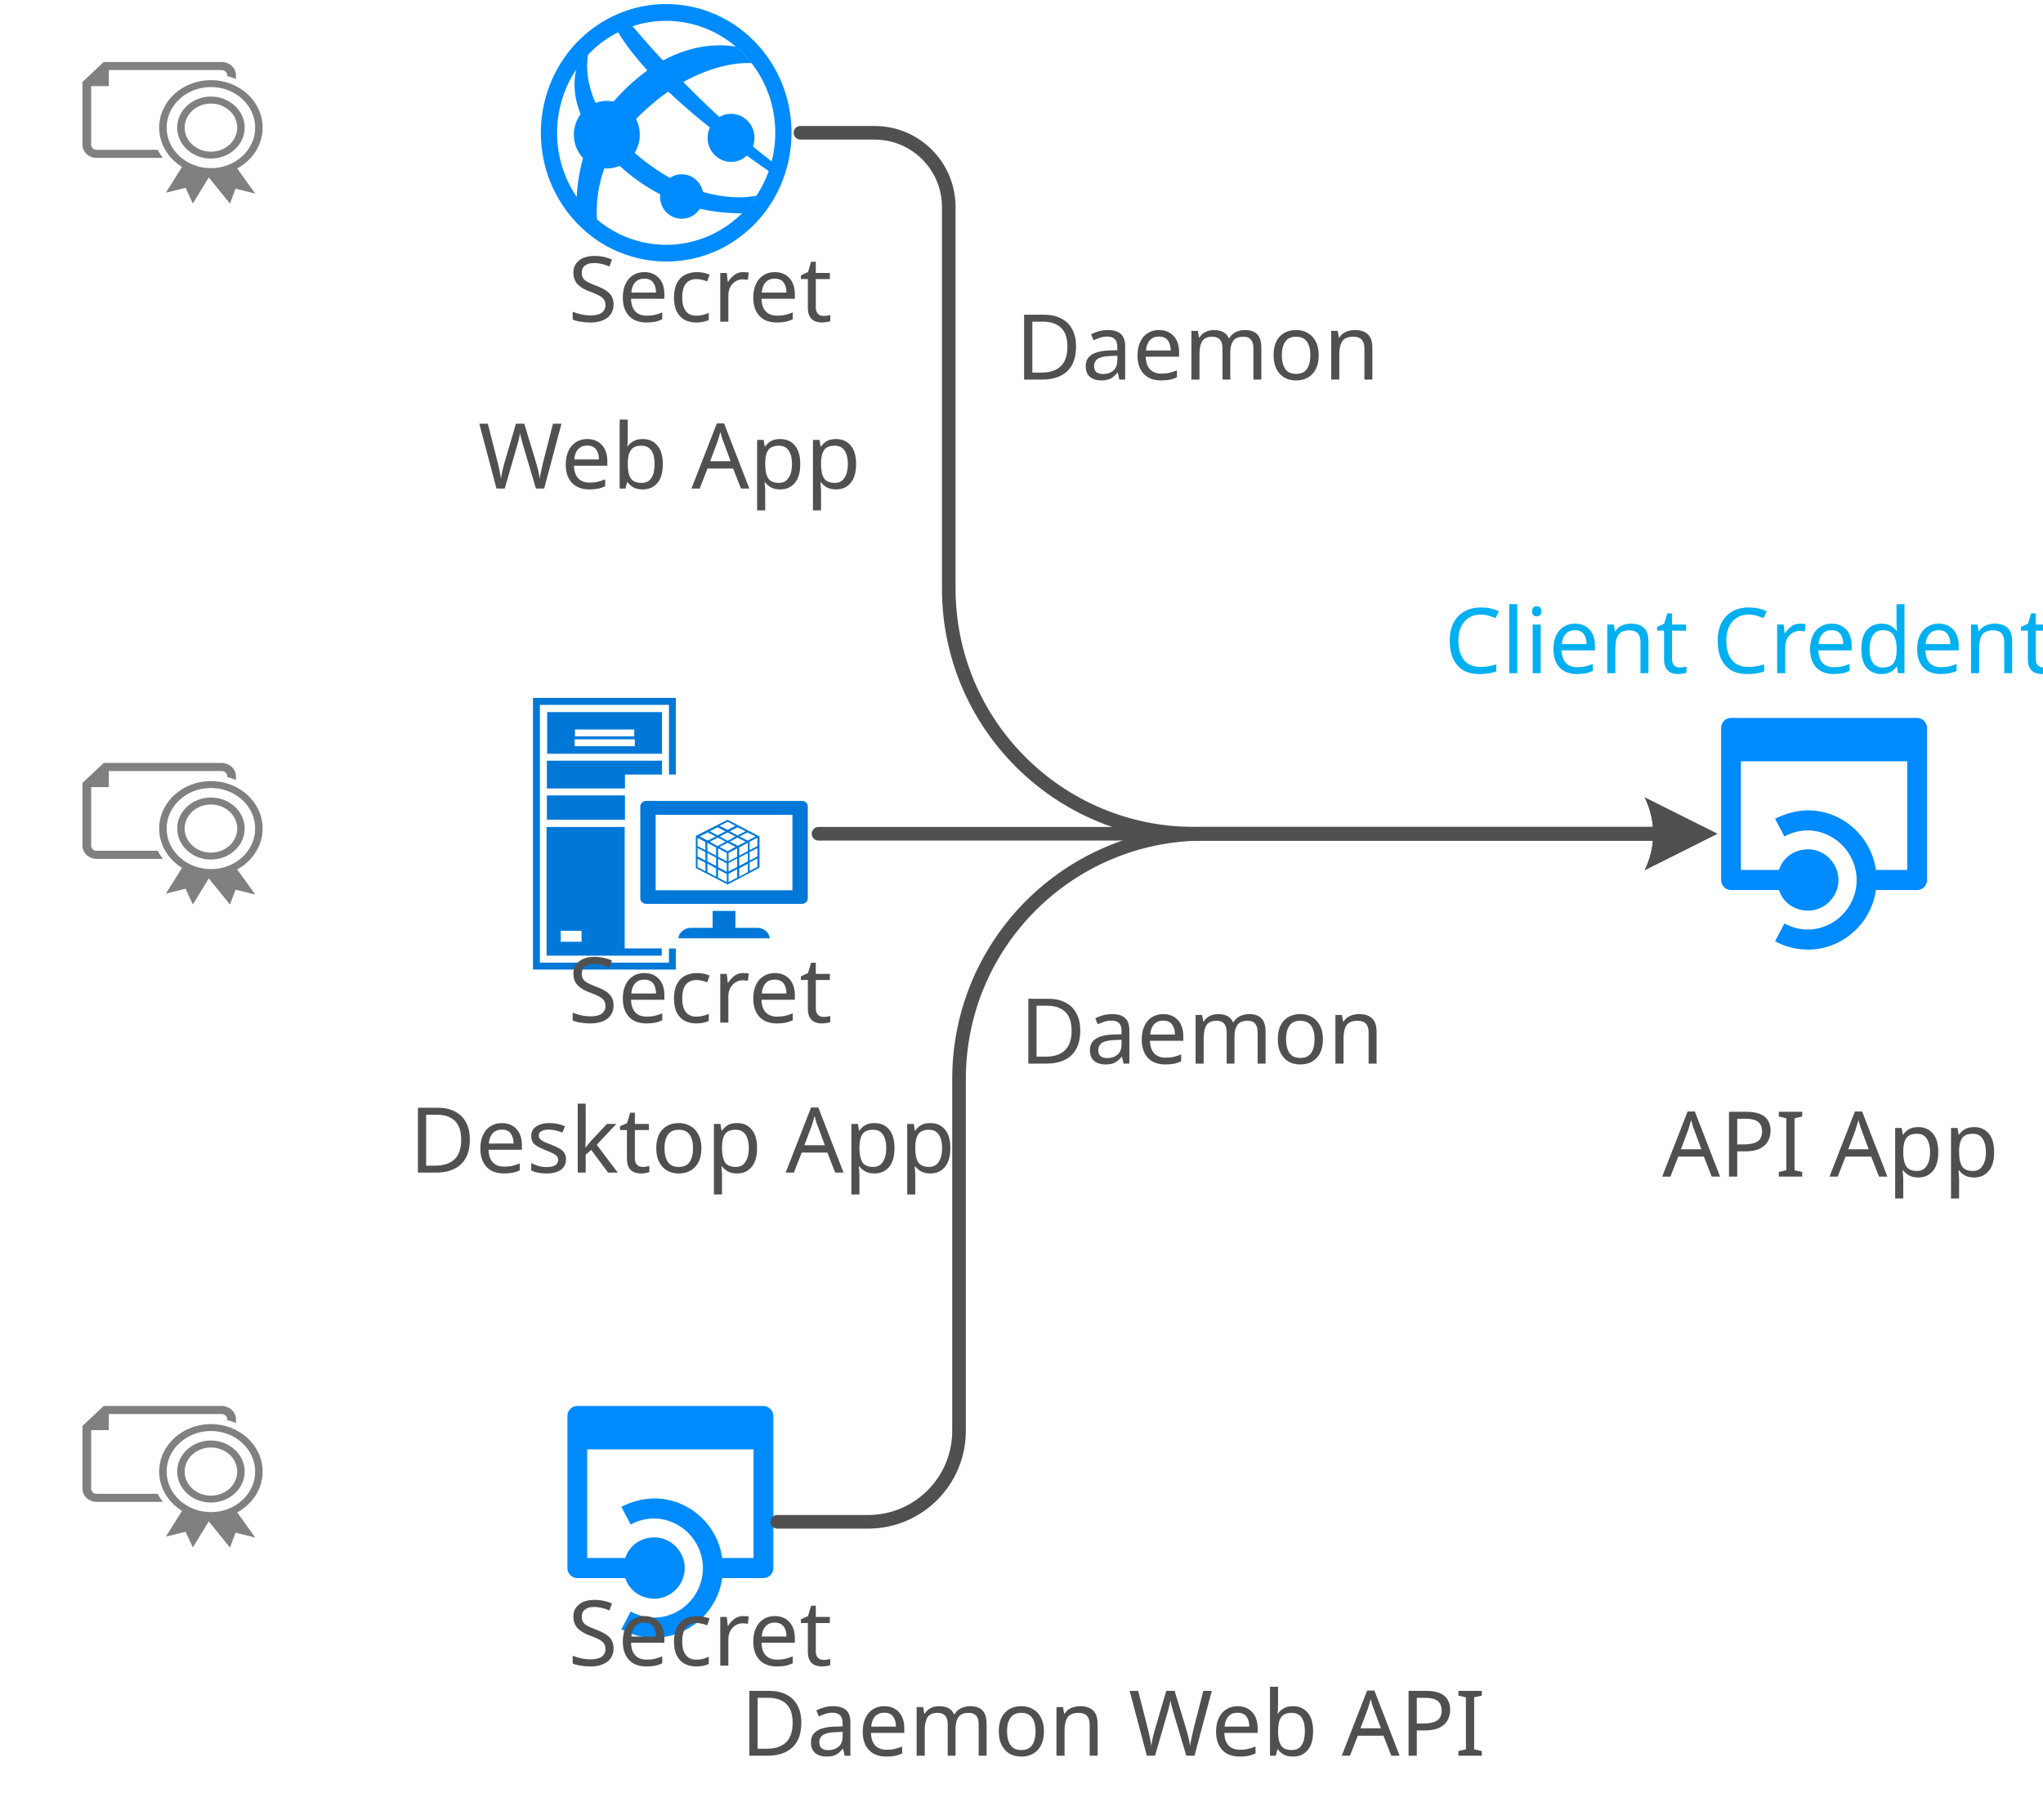
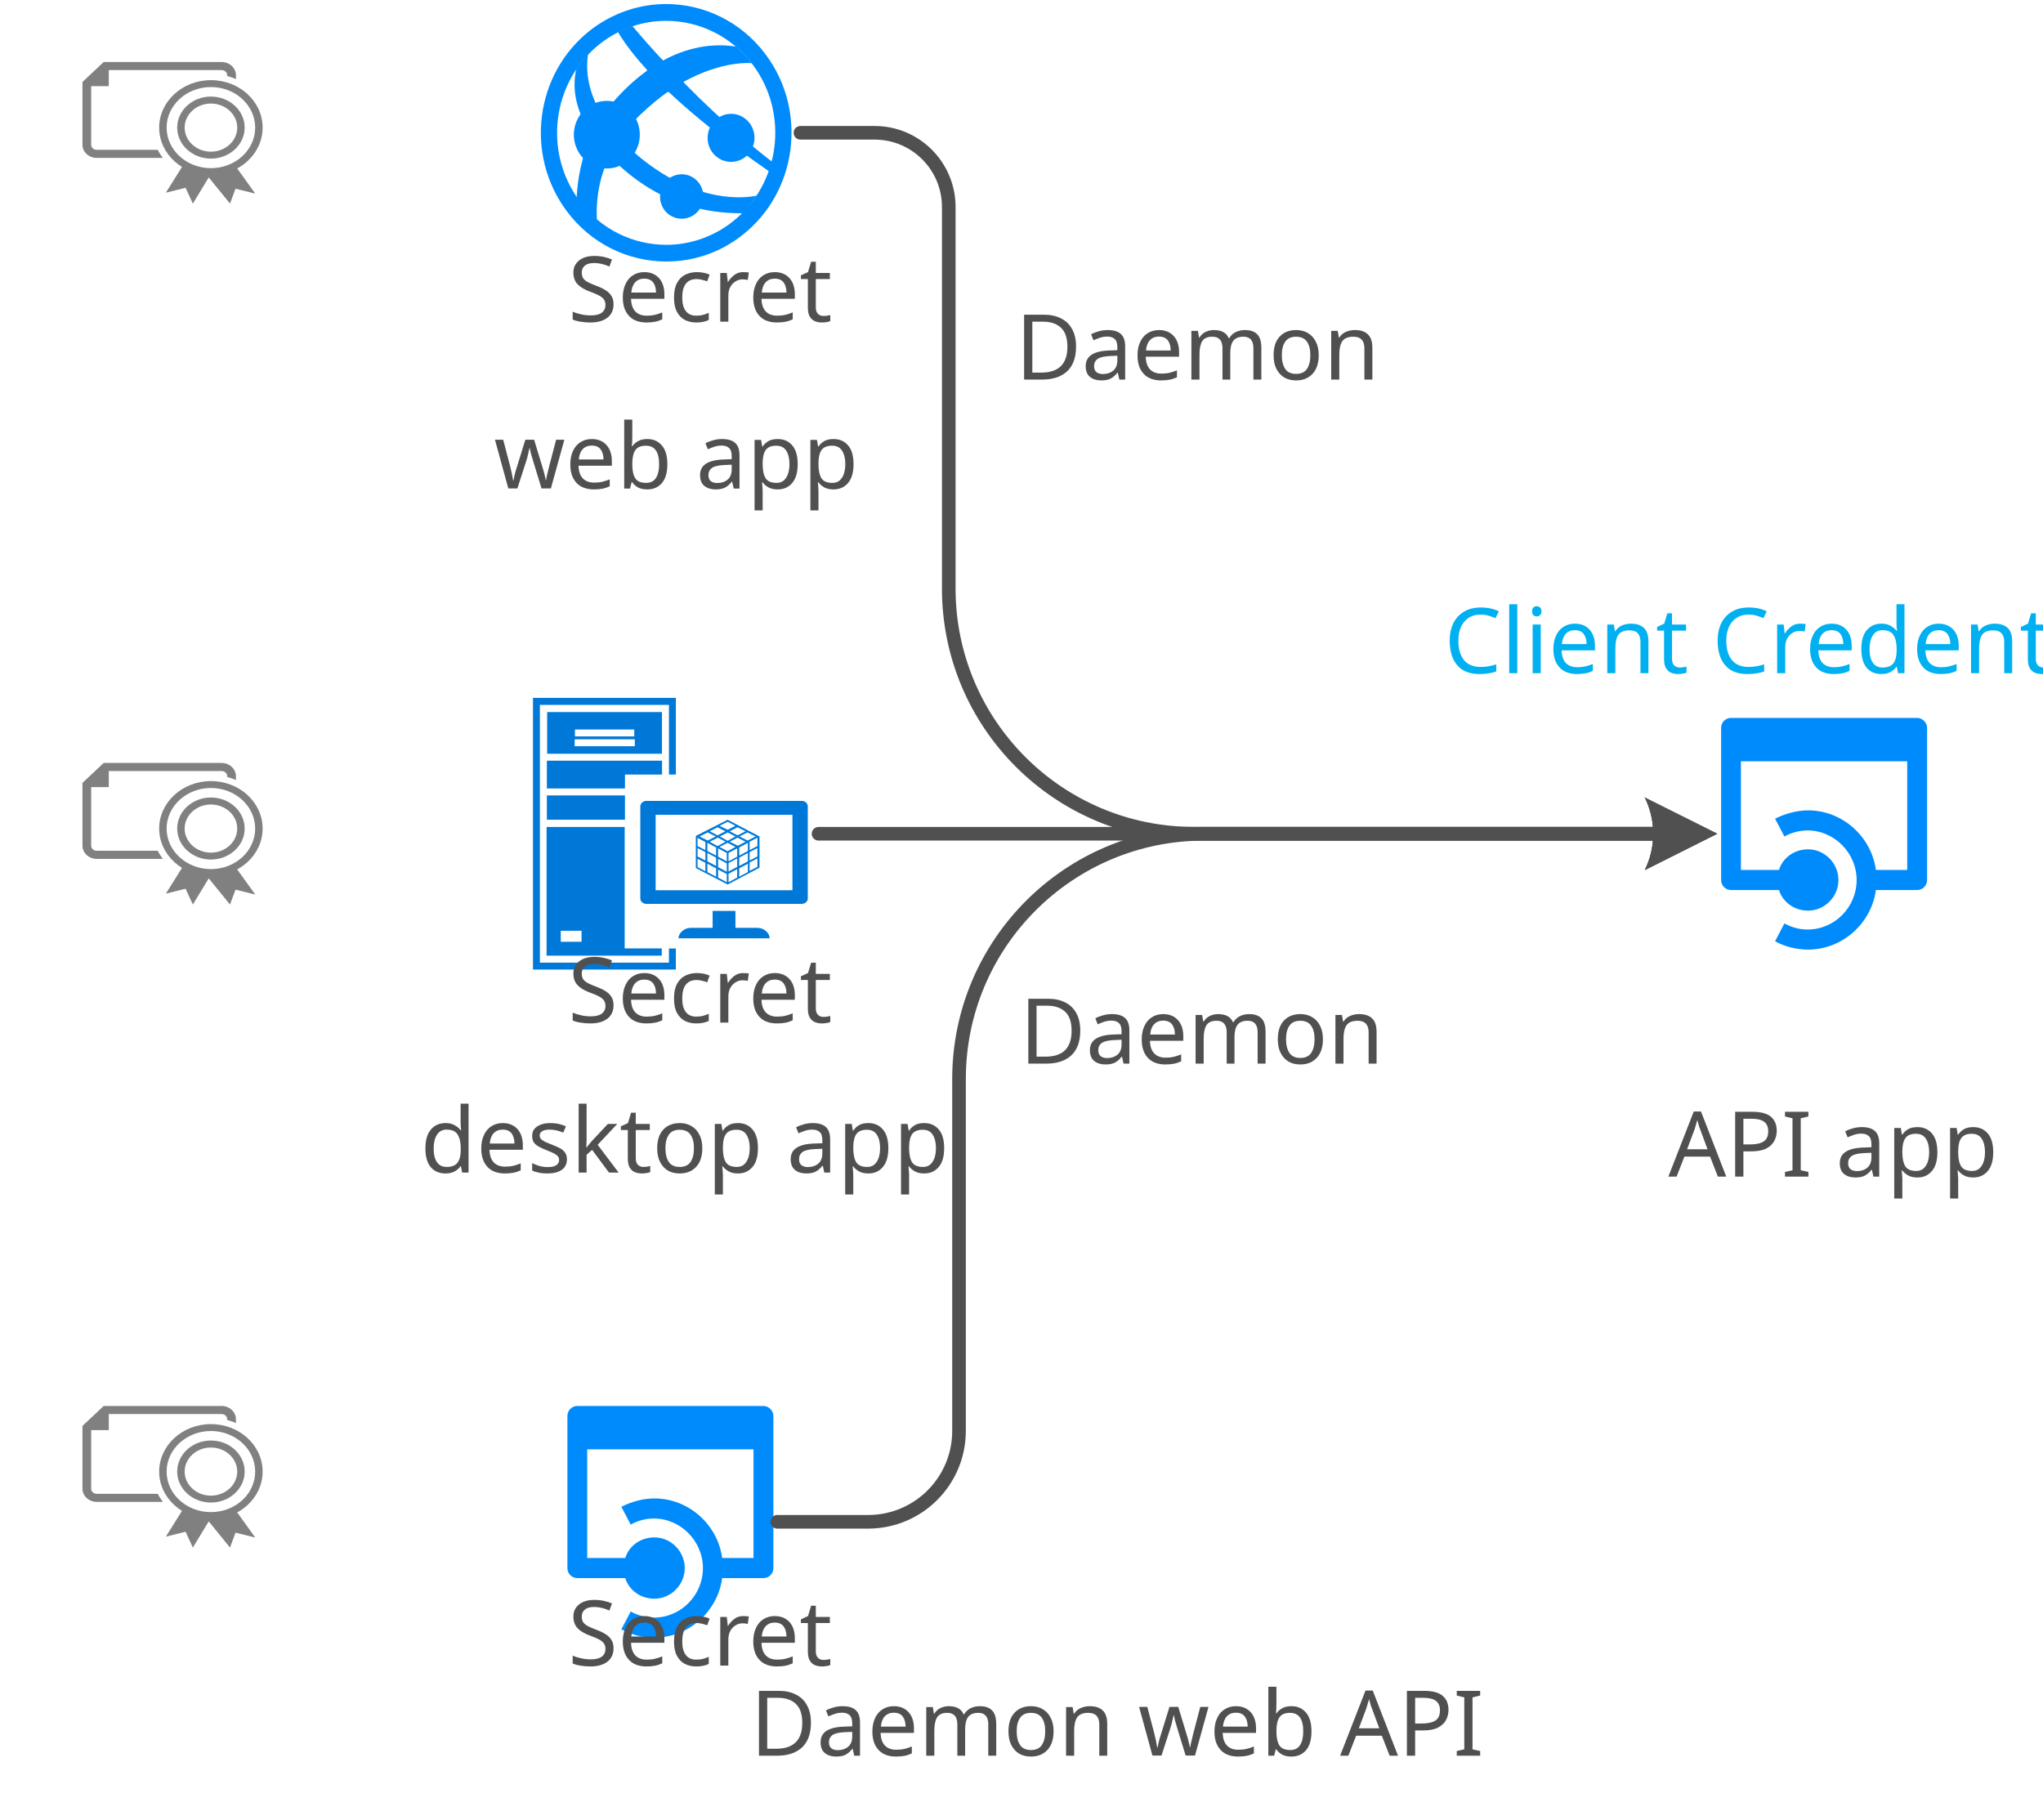
<svg xmlns="http://www.w3.org/2000/svg" xmlns:ns1="http://schemas.microsoft.com/visio/2003/SVGExtensions/" xmlns:xlink="http://www.w3.org/1999/xlink" width="3.124in" height="2.782in" viewBox="0 0 224.944 200.301" xml:space="preserve" color-interpolation-filters="sRGB" class="st10">
  <ns1:documentProperties ns1:langID="1036" ns1:metric="true" ns1:viewMarkup="false">
    <ns1:userDefs>
      <ns1:ud ns1:nameU="msvConvertTheme" />
    </ns1:userDefs>
  </ns1:documentProperties>
  <style type="text/css">
	
		.st1 {fill:#008bfd;stroke:none;stroke-linecap:round;stroke-linejoin:round;stroke-width:0.75}
		.st2 {fill:#505050;font-family:Segoe UI;font-size:0.833em}
		.st3 {font-size:1em}
		.st4 {fill:#0078d7;stroke:none;stroke-linecap:butt;stroke-width:0.637}
		.st5 {fill:#808080;stroke:none;stroke-linecap:round;stroke-linejoin:round;stroke-width:0.75}
- 		.st6 {marker-end:url(#mrkr5-90);stroke:#505050;stroke-linecap:round;stroke-linejoin:round;stroke-width:1.5}
+ 		.st6 {marker-end:url(#mrkr5-91);stroke:#505050;stroke-linecap:round;stroke-linejoin:round;stroke-width:1.5}
		.st7 {fill:#505050;fill-opacity:1;stroke:#505050;stroke-opacity:1;stroke-width:0.373}
		.st8 {fill:none;stroke:none;stroke-linecap:round;stroke-linejoin:round;stroke-width:0.75}
		.st9 {fill:#00b0f0;font-family:Segoe UI;font-size:0.833em}
		.st10 {fill:none;fill-rule:evenodd;font-size:12px;overflow:visible;stroke-linecap:square;stroke-miterlimit:3}
	
	</style>
  <defs id="Markers">
    <g id="lend5">
      <path d="M 2 1 L 0 0 L 1.981 -0.993 C 1.672 -0.365 1.673 0.373 1.985 1 " style="stroke:none" />
    </g>
-     <marker id="mrkr5-90" class="st7" ns1:arrowType="5" ns1:arrowSize="2" ns1:setback="4.69" refX="-4.69" orient="auto" markerUnits="strokeWidth" overflow="visible">
+     <marker id="mrkr5-91" class="st7" ns1:arrowType="5" ns1:arrowSize="2" ns1:setback="4.69" refX="-4.69" orient="auto" markerUnits="strokeWidth" overflow="visible">
      <use xlink:href="#lend5" transform="scale(-2.68,-2.68) " />
    </marker>
  </defs>
  <g ns1:mID="0" ns1:index="1" ns1:groupContext="foregroundPage">
    <ns1:pageProperties ns1:drawingScale="0.0393701" ns1:pageScale="0.0393701" ns1:drawingUnits="24" ns1:shadowOffsetX="8.50394" ns1:shadowOffsetY="-8.50394" />
    <ns1:layer ns1:name="Azure" ns1:index="0" />
    <ns1:layer ns1:name="Connector" ns1:index="1" />
    <g id="group1001-1" transform="translate(57.7598,-171.515)" ns1:mID="1001" ns1:groupContext="group" ns1:layerMember="0">
      <g id="group1002-2" ns1:mID="1002" ns1:groupContext="group" ns1:layerMember="0">
        <g id="shape1003-3" ns1:mID="1003" ns1:groupContext="shape" ns1:layerMember="0">
          <path d="M22.89 195.92 C20.71 197.63 18.14 198.46 15.6 198.46 C11.99 198.46 8.42 196.8 6.05 193.63 C2.02 188.21          3.02 180.49 8.29 176.34 C10.47 174.62 13.04 173.8 15.58 173.8 C19.2 173.8 22.76 175.47 25.13 178.64          C29.16 184.04 28.16 191.78 22.89 195.92 ZM26.55 177.51 C23.83 173.86 19.73 171.95 15.58 171.95 C12.66          171.95 9.7 172.91 7.19 174.87 C1.15 179.64 0 188.53 4.64 194.75 C7.35 198.39 11.46 200.3 15.6 200.3          C18.53 200.3 21.49 199.36 23.99 197.38 C30.03 192.62 31.18 183.72 26.55 177.51 Z" class="st1" />
        </g>
      </g>
      <g id="group1004-5" transform="translate(4.95554,-4.39536)" ns1:mID="1004" ns1:groupContext="group" ns1:layerMember="0">
        <g id="group1005-6" transform="translate(0.341805,-0.176482)" ns1:mID="1005" ns1:groupContext="group" ns1:layerMember="0">
          <g id="group1006-7" transform="translate(0.437248,3.41061E-13)" ns1:mID="1006" ns1:groupContext="group" ns1:layerMember="0">
            <g id="shape1007-8" ns1:mID="1007" ns1:groupContext="shape" ns1:layerMember="0">
              <path d="M3.62 193.27 C2.82 192.46 2.18 191.69 1.66 190.92 C0.51 193.34 0.1 195.83 0 197.81 C0.11 197.97            0.11 198.09 0.23 198.25 C0.81 199 1.53 199.72 2.23 200.3 C2.13 198.68 2.27 196.03 3.62 193.27            Z" class="st1" />
            </g>
          </g>
          <g id="shape1008-10" ns1:mID="1008" ns1:groupContext="shape" ns1:layerMember="0" transform="translate(3.29213,-8.97695)">
            <path d="M4.94 192.81 C3.85 193.58 2.74 194.55 1.61 195.78 C0.99 196.45 0.46 197.14 0 197.83 C0.48 198.63           1.11 199.45 1.9 200.3 C2.49 199.44 3.22 198.58 4.1 197.73 C5.21 196.67 6.25 195.82 7.23 195.13           C6.43 194.37 5.65 193.6 4.94 192.81 Z" class="st1" />
          </g>
          <g id="group1009-12" transform="translate(9.93516,-15.1958)" ns1:mID="1009" ns1:groupContext="group" ns1:layerMember="0">
            <g id="shape1010-13" ns1:mID="1010" ns1:groupContext="shape" ns1:layerMember="0">
              <path d="M9.77 198.23 C9.25 197.54 8.66 196.95 8.04 196.4 C6.18 196.11 3.3 196.14 0 197.94 C0.76 198.78            1.51 199.56 2.24 200.3 C6.64 197.87 9.77 198.23 9.77 198.23 Z" class="st1" />
            </g>
          </g>
          <g id="group1011-15" transform="translate(1.10162E-13,-9.38012)" ns1:mID="1011" ns1:groupContext="group" ns1:layerMember="0">
            <g id="shape1012-16" ns1:mID="1012" ns1:groupContext="shape" ns1:layerMember="0">
              <path d="M2.1 200.3 C2.44 199.61 2.84 198.92 3.29 198.24 C1.4 195.17 1.49 192.63 1.69 191.44 C1.22 191.95            0.78 192.48 0.4 193.05 C0.02 194.66 -0 197.21 2.1 200.3 Z" class="st1" />
            </g>
          </g>
          <g id="group1013-18" transform="translate(4.05148,-0.740211)" ns1:mID="1013" ns1:groupContext="group" ns1:layerMember="0">
            <g id="shape1014-19" ns1:mID="1014" ns1:groupContext="shape" ns1:layerMember="0">
              <path d="M3.41 194.19 C2.53 193.47 1.78 192.76 1.14 192.06 C0.68 192.71 0.31 193.37 0 194.01 C0.6 194.64            1.3 195.27 2.09 195.92 C7.01 199.92 11.9 200.3 14.65 200.3 C14.83 200.3 15.69 199.11 16.19            198.36 C14.96 198.62 9.7 199.3 3.41 194.19 Z" class="st1" />
            </g>
          </g>
          <g id="group1015-21" transform="translate(2.10339,-7.03041)" ns1:mID="1015" ns1:groupContext="group" ns1:layerMember="0">
            <g id="shape1016-22" ns1:mID="1016" ns1:groupContext="shape" ns1:layerMember="0">
              <path d="M0 197.95 C0.51 198.71 1.15 199.49 1.95 200.3 C2.26 199.66 2.64 199 3.09 198.35 C2.3 197.5 1.67            196.68 1.19 195.88 C0.72 196.57 0.33 197.27 0 197.95 Z" class="st1" />
            </g>
          </g>
          <g id="group1017-24" transform="translate(10.5195,-5.3233)" ns1:mID="1017" ns1:groupContext="group" ns1:layerMember="0">
            <g id="shape1018-25" ns1:mID="1018" ns1:groupContext="shape" ns1:layerMember="0">
              <path d="M0 191.48 C4.49 195.73 9.8 199.36 11.15 200.3 C11.29 199.95 11.38 199.61 11.48 199.25 C10.03            198.14 6.22 195.09 1.65 190.43 C1.12 190.72 0.57 191.07 0 191.48 Z" class="st1" />
            </g>
          </g>
          <g id="group1019-27" transform="translate(4.98729,-16.4714)" ns1:mID="1019" ns1:groupContext="group" ns1:layerMember="0">
            <g id="shape1020-28" ns1:mID="1020" ns1:groupContext="shape" ns1:layerMember="0">
              <path d="M4.95 199.21 C3.85 198.03 2.73 196.77 1.59 195.42 C1.04 195.59 0.51 195.82 0 196.08 C0.84 197.49            1.97 198.91 3.24 200.3 C3.82 199.88 4.38 199.52 4.95 199.21 Z" class="st1" />
            </g>
          </g>
          <g id="shape1021-30" ns1:mID="1021" ns1:groupContext="shape" ns1:layerMember="0" transform="translate(8.13763,-14.0503)">
            <path d="M1.87 196.76 C1.31 197.07 0.57 197.53 0 197.95 C0.72 198.73 1.45 199.54 2.25 200.3 C2.82 199.9 3.59           199.41 4.12 199.11 C3.38 198.38 2.63 197.6 1.87 196.76 Z" class="st1" />
          </g>
          <g id="shape1022-32" ns1:mID="1022" ns1:groupContext="shape" ns1:layerMember="0" transform="translate(8.1369,-14.0039)">
            <path d="M1.67 196.6 C1.1 196.91 0.57 197.31 0 197.73 C0.72 198.52 1.74 199.54 2.54 200.3 C3.11 199.9 3.59           199.49 4.12 199.19 C3.38 198.46 2.42 197.44 1.67 196.6 Z" class="st1" />
          </g>
        </g>
        <g id="group1023-34" transform="translate(14.8617,-6.23662)" ns1:mID="1023" ns1:groupContext="group" ns1:layerMember="0">
          <g id="shape1024-35" ns1:mID="1024" ns1:groupContext="shape" ns1:layerMember="0">
            <path d="M1.34 195.22 C0.22 196.1 0 197.77 0.86 198.92 C1.74 200.09 3.36 200.3 4.49 199.42 C5.61 198.54 5.83           196.87 4.97 195.71 C4.1 194.55 2.49 194.32 1.34 195.22 Z" class="st1" />
          </g>
        </g>
        <g id="group1025-37" transform="translate(9.65099,-1.98952E-13)" ns1:mID="1025" ns1:groupContext="group" ns1:layerMember="0">
          <g id="shape1026-38" ns1:mID="1026" ns1:groupContext="shape" ns1:layerMember="0">
            <path d="M1.24 195.59 C0.2 196.41 -0 197.96 0.79 199.03 C1.6 200.1 3.1 200.3 4.15 199.48 C5.19 198.66 5.39           197.12 4.59 196.05 C3.79 194.97 2.29 194.77 1.24 195.59 Z" class="st1" />
          </g>
        </g>
        <g id="group1027-40" transform="translate(0,-5.36433)" ns1:mID="1027" ns1:groupContext="group" ns1:layerMember="0">
          <g id="shape1028-41" ns1:mID="1028" ns1:groupContext="shape" ns1:layerMember="0">
            <path d="M1.89 193.14 C0.3 194.4 -0 196.72 1.21 198.35 C2.44 199.99 4.72 200.3 6.31 199.05 C7.9 197.8 8.2           195.47 6.98 193.82 C5.76 192.2 3.48 191.89 1.89 193.14 Z" class="st1" />
          </g>
        </g>
      </g>
      <g id="shape1001-43" ns1:mID="1001" ns1:groupContext="groupContent" ns1:layerMember="0">
        <ns1:textBlock ns1:margins="rect(4,4,4,4)" ns1:tabSpace="42.5197" />
-         <ns1:textRect cx="15.591" cy="216.303" width="52.14" height="32.004" />
+         <ns1:textRect cx="15.591" cy="216.303" width="48.67" height="32.004" />
        <text x="-3.14" y="213.3" class="st2" ns1:langID="1033">
          <ns1:paragraph ns1:horizAlign="1" />
          <ns1:tabList />Daemon<ns1:lf />
-           <tspan x="-5.11" dy="1.2em" class="st3">Web App</tspan>
+           <tspan x="-3.37" dy="1.2em" class="st3">web app</tspan>
        </text>
      </g>
    </g>
    <g id="shape1029-46" ns1:mID="1029" ns1:groupContext="shape" ns1:layerMember="0" transform="translate(189.503,-95.7592)">
      <ns1:textBlock ns1:margins="rect(4,4,4,4)" ns1:tabSpace="42.5197" />
      <ns1:textRect cx="11.339" cy="216.303" width="48.21" height="32.004" />
      <path d="M21.59 174.79 L1.09 174.79 C0.49 174.79 0 175.28 0 175.89 L0 192.64 C0 193.25 0.49 193.74 1.09 193.74 L6.37        193.74 C6.79 195.09 8.06 196.01 9.58 196.01 C11.4 196.01 12.92 194.48 12.92 192.64 C12.92 190.8 11.4 189.26        9.58 189.26 C8.06 189.26 6.79 190.18 6.37 191.53 L2.18 191.53 L2.18 179.57 L20.49 179.57 L20.49 191.53 L17.04        191.53 C16.55 187.85 13.34 184.97 9.58 184.97 C8.31 184.97 7.03 185.34 5.94 185.89 L6.97 187.85 C7.7 187.42        8.67 187.18 9.52 187.18 C12.43 187.18 14.92 189.63 14.92 192.64 C14.92 195.64 12.49 198.09 9.52 198.09 C8.61        198.09 7.76 197.85 6.97 197.42 L5.94 199.38 C7.03 199.99 8.31 200.3 9.58 200.3 C13.34 200.3 16.55 197.42        17.04 193.74 L21.59 193.74 C22.19 193.74 22.68 193.25 22.68 192.64 L22.68 175.89 C22.68 175.34 22.19 174.79        21.59 174.79 Z" class="st1" />
      <text x="-7.39" y="213.3" class="st2" ns1:langID="1033">
        <ns1:paragraph ns1:horizAlign="1" />
        <ns1:tabList />Daemon<ns1:lf />
-         <tspan x="-6.49" dy="1.2em" class="st3" ns1:langID="16393">API App</tspan>
+         <tspan x="-5.81" dy="1.2em" class="st3" ns1:langID="16393">API </tspan>a<tspan class="st3" ns1:langID="16393">pp</tspan>
      </text>
    </g>
-     <g id="group1030-50" transform="translate(58.6844,-93.562)" ns1:mID="1030" ns1:groupContext="group">
-       <g id="shape1031-51" ns1:mID="1031" ns1:groupContext="shape">
+     <g id="group1030-51" transform="translate(58.6844,-93.562)" ns1:mID="1030" ns1:groupContext="group">
+       <g id="shape1031-52" ns1:mID="1031" ns1:groupContext="shape">
        <path d="M14.97 199.54 L0.76 199.54 L0.76 171.16 L14.97 171.16 L14.97 178.83 L15.73 178.83 L15.73 170.39 L0 170.39         L0 200.3 L15.73 200.3 L15.73 197.98 L14.97 197.98 L14.97 199.54 Z" class="st4" />
      </g>
-       <g id="shape1032-53" ns1:mID="1032" ns1:groupContext="shape" transform="translate(1.5606,-23.7593)">
+       <g id="shape1032-54" ns1:mID="1032" ns1:groupContext="shape" transform="translate(1.5606,-23.7593)">
        <path d="M12.64 195.71 L0 195.71 L0 200.3 L12.64 200.3 L12.64 195.71 ZM3.06 197.63 L9.59 197.63 L9.59 198.39 L3.06         198.39 L3.06 197.63 ZM9.65 199.47 L9.55 199.47 L3.12 199.47 L3.03 199.47 L3.03 198.71 L3.12 198.71 L9.55         198.71 L9.65 198.71 L9.65 199.47 Z" class="st4" />
      </g>
-       <g id="shape1033-55" ns1:mID="1033" ns1:groupContext="shape" transform="translate(1.52875,-19.9374)">
+       <g id="shape1033-56" ns1:mID="1033" ns1:groupContext="shape" transform="translate(1.52875,-19.9374)">
        <path d="M0 197.24 L0 200.3 L8.6 200.3 L8.6 198.77 L12.68 198.77 L12.68 197.24 L0 197.24 Z" class="st4" />
      </g>
-       <g id="shape1034-57" ns1:mID="1034" ns1:groupContext="shape" transform="translate(1.52875,-16.4978)">
+       <g id="shape1034-58" ns1:mID="1034" ns1:groupContext="shape" transform="translate(1.52875,-16.4978)">
        <rect x="0" y="197.626" width="8.599" height="2.675" class="st4" />
      </g>
-       <g id="shape1035-59" ns1:mID="1035" ns1:groupContext="shape" transform="translate(1.4969,-1.52875)">
+       <g id="shape1035-60" ns1:mID="1035" ns1:groupContext="shape" transform="translate(1.4969,-1.52875)">
        <path d="M0.03 200.3 L12.68 200.3 L12.68 199.5 L8.6 199.5 L8.6 186.13 L0 186.13 L0 200.3 L0.03 200.3 ZM1.56 197.56         L3.85 197.56 L3.85 198.77 L1.56 198.77 L1.56 197.56 Z" class="st4" />
      </g>
-       <g id="shape1036-61" ns1:mID="1036" ns1:groupContext="shape" transform="translate(16.02,-3.43969)">
+       <g id="shape1036-62" ns1:mID="1036" ns1:groupContext="shape" transform="translate(16.02,-3.43969)">
        <path d="M8.73 199.15 L6.27 199.15 L6.27 197.28 L3.76 197.28 L3.76 199.15 L1.31 199.15 C0.64 199.15 0 199.73 0 200.3         L10.03 200.3 C10.06 199.73 9.4 199.15 8.73 199.15 Z" class="st4" />
      </g>
-       <g id="shape1037-63" ns1:mID="1037" ns1:groupContext="shape" transform="translate(11.816,-7.22971)">
+       <g id="shape1037-64" ns1:mID="1037" ns1:groupContext="shape" transform="translate(11.816,-7.22971)">
        <path d="M17.77 188.96 L0.67 188.96 C0.32 188.96 0 189.22 0 189.57 L0 199.7 C0 200.01 0.29 200.3 0.67 200.3 L17.77         200.3 C18.12 200.3 18.44 200.05 18.44 199.7 L18.44 189.57 C18.44 189.22 18.15 188.96 17.77 188.96 ZM16.75         198.8 L1.69 198.8 L1.69 190.49 L16.75 190.49 L16.75 198.8 Z" class="st4" />
      </g>
-       <g id="shape1038-65" ns1:mID="1038" ns1:groupContext="shape" transform="translate(17.931,-9.36359)">
+       <g id="shape1038-66" ns1:mID="1038" ns1:groupContext="shape" transform="translate(17.931,-9.36359)">
        <path d="M7.01 198.45 L7.01 195.01 L3.5 193.17 L0 194.95 L0 198.49 L3.5 200.3 L7.01 198.45 ZM2.61 196.16 L3.5 195.71         L4.36 196.16 L3.5 196.64 L2.61 196.16 ZM2.64 195.01 L3.5 194.57 L4.36 195.01 L3.5 195.49 L2.64 195.01         ZM4.55 199.54 L3.6 200.05 L3.6 199.12 L4.55 198.61 L4.55 199.54 ZM4.55 198.36 L3.6 198.87 L3.6 197.94         L4.55 197.43 L4.55 198.36 ZM4.55 197.24 L3.6 197.75 L3.6 196.83 L4.55 196.32 L4.55 197.24 ZM3.73 195.59         L4.59 195.14 L5.48 195.59 L4.62 196.03 L3.73 195.59 ZM5.73 198.93 L4.78 199.44 L4.78 198.52 L5.73 198.01         L5.73 198.93 ZM5.73 197.75 L4.78 198.26 L4.78 197.34 L5.73 196.83 L5.73 197.75 ZM5.73 196.61 L4.78 197.12         L4.78 196.22 L5.73 195.71 L5.73 196.61 ZM6.78 198.36 L5.92 198.8 L5.92 197.88 L6.78 197.43 L6.78 198.36         ZM6.78 197.21 L5.92 197.66 L5.92 196.73 L6.78 196.29 L6.78 197.21 ZM6.78 196.07 L5.92 196.51 L5.92 195.59         L6.78 195.14 L6.78 196.07 ZM6.59 195.01 L5.7 195.46 L4.81 195.01 L5.67 194.57 L6.59 195.01 ZM5.48 194.44         L4.59 194.89 L3.73 194.44 L4.59 194 L5.48 194.44 ZM3.5 193.39 L4.36 193.84 L3.5 194.28 L2.61 193.84         L3.5 193.39 ZM2.39 194 L3.25 194.44 L2.39 194.89 L1.53 194.44 L2.39 194 ZM1.31 194.57 L2.2 195.01 L1.31         195.46 L0.41 195.01 L1.31 194.57 ZM1.05 198.84 L0.19 198.39 L0.19 197.47 L1.05 197.91 L1.05 198.84 ZM1.05         197.66 L0.19 197.21 L0.19 196.29 L1.05 196.73 L1.05 197.66 ZM1.05 196.51 L0.19 196.07 L0.19 195.17 L1.05         195.62 L1.05 196.51 ZM2.23 199.44 L1.27 198.93 L1.27 198.01 L2.23 198.52 L2.23 199.44 ZM2.23 198.26         L1.27 197.75 L1.27 196.83 L2.23 197.34 L2.23 198.26 ZM2.23 197.12 L1.27 196.61 L1.27 195.71 L2.23 196.22         L2.23 197.12 ZM1.53 195.59 L2.42 195.14 L3.28 195.59 L2.39 196.07 L1.53 195.59 ZM3.41 200.05 L2.45 199.54         L2.45 198.65 L3.41 199.15 L3.41 200.05 ZM3.41 198.9 L2.45 198.39 L2.45 197.47 L3.41 197.98 L3.41 198.9         ZM3.41 197.75 L2.45 197.24 L2.45 196.32 L3.41 196.83 L3.41 197.75 Z" class="st4" />
      </g>
-       <g id="shape1030-67" ns1:mID="1030" ns1:groupContext="groupContent">
+       <g id="shape1030-68" ns1:mID="1030" ns1:groupContext="groupContent">
        <ns1:textBlock ns1:margins="rect(0,0,0,0)" ns1:tabSpace="42.5197" ns1:verticalAlign="0" />
        <ns1:textRect cx="15.128" cy="216.615" width="67.07" height="29.906" />
        <text x="-3.6" y="210.66" class="st2" ns1:langID="1033">
          <ns1:paragraph ns1:horizAlign="1" />
          <ns1:tabList />Daemon<ns1:lf />
-           <tspan x="-13.64" dy="1.2em" class="st3">Desktop App</tspan>
+           <tspan x="-12.39" dy="1.2em" class="st3">desktop app</tspan>
        </text>
      </g>
    </g>
-     <g id="group1039-70" transform="translate(9.07811,-177.893)" ns1:mID="1039" ns1:groupContext="group" ns1:layerMember="0">
-       <g id="shape1040-71" ns1:mID="1040" ns1:groupContext="shape" ns1:layerMember="0" transform="translate(-9.29257E-14,-5.02924)">
+     <g id="group1039-71" transform="translate(9.07811,-177.893)" ns1:mID="1039" ns1:groupContext="group" ns1:layerMember="0">
+       <g id="shape1040-72" ns1:mID="1040" ns1:groupContext="shape" ns1:layerMember="0" transform="translate(-9.29257E-14,-5.02924)">
        <path d="M8.29 199.41 L1.57 199.41 C1.23 199.41 0.96 199.16 0.96 198.84 L0.96 192.4 L2.9 192.4 L2.9 190.63 L15.32         190.63 C15.66 190.63 15.94 190.88 15.94 191.2 L15.94 191.29 C16.27 191.37 16.59 191.49 16.9 191.62 L16.9         191.2 C16.9 190.4 16.19 189.74 15.32 189.74 L2.34 189.74 L0 191.94 L0 198.84 C0 199.65 0.7 200.3 1.57         200.3 L8.85 200.3 C8.64 200.02 8.45 199.73 8.29 199.41 Z" class="st5" />
      </g>
-       <g id="group1041-73" transform="translate(8.44762,2.84217E-14)" ns1:mID="1041" ns1:groupContext="group" ns1:layerMember="0">
-         <g id="group1042-74" transform="translate(0.737786,2.84217E-14)" ns1:mID="1042" ns1:groupContext="group" ns1:layerMember="0">
-           <g id="shape1043-75" ns1:mID="1043" ns1:groupContext="shape" ns1:layerMember="0">
+       <g id="group1041-74" transform="translate(8.44762,2.84217E-14)" ns1:mID="1041" ns1:groupContext="group" ns1:layerMember="0">
+         <g id="group1042-75" transform="translate(0.737786,2.84217E-14)" ns1:mID="1042" ns1:groupContext="group" ns1:layerMember="0">
+           <g id="shape1043-76" ns1:mID="1043" ns1:groupContext="shape" ns1:layerMember="0">
            <path d="M7.5 195.94 L9.84 199.2 L7.67 198.66 L7.06 200.3 L4.72 197.42 L2.97 200.3 L2.17 198.56 L0 199.1           L2.14 195.68 C2.14 195.68 2.72 196.6 4.83 196.6 C6.93 196.6 7.5 195.94 7.5 195.94 Z" class="st5" />
          </g>
        </g>
-         <g id="group1044-77" transform="translate(1.9839,-4.95422)" ns1:mID="1044" ns1:groupContext="group" ns1:layerMember="0">
-           <g id="shape1045-78" ns1:mID="1045" ns1:groupContext="shape" ns1:layerMember="0">
+         <g id="group1044-78" transform="translate(1.9839,-4.95422)" ns1:mID="1044" ns1:groupContext="group" ns1:layerMember="0">
+           <g id="shape1045-79" ns1:mID="1045" ns1:groupContext="shape" ns1:layerMember="0">
            <path d="M3.71 200.3 C1.67 200.3 0 198.77 0 196.89 C-0 195 1.67 193.47 3.71 193.47 C5.76 193.47 7.43 195           7.43 196.89 C7.43 198.77 5.76 200.3 3.71 200.3 ZM3.71 194.24 C2.12 194.24 0.82 195.43 0.82 196.89           C0.82 198.35 2.12 199.54 3.71 199.54 C5.31 199.54 6.61 198.35 6.61 196.89 C6.61 195.43 5.31           194.24 3.71 194.24 Z" class="st5" />
          </g>
        </g>
-         <g id="group1046-80" transform="translate(0,-3.14179)" ns1:mID="1046" ns1:groupContext="group" ns1:layerMember="0">
-           <g id="shape1047-81" ns1:mID="1047" ns1:groupContext="shape" ns1:layerMember="0">
+         <g id="group1046-81" transform="translate(0,-3.14179)" ns1:mID="1046" ns1:groupContext="group" ns1:layerMember="0">
+           <g id="shape1047-82" ns1:mID="1047" ns1:groupContext="shape" ns1:layerMember="0">
            <path d="M5.7 200.3 C2.56 200.3 0 197.96 0 195.08 C0 192.19 2.56 189.85 5.7 189.85 C8.84 189.85 11.39 192.19           11.39 195.08 C11.39 197.96 8.84 200.3 5.7 200.3 ZM5.7 190.61 C3.01 190.61 0.82 192.62 0.82 195.08           C0.82 197.54 3.01 199.54 5.7 199.54 C8.39 199.54 10.57 197.54 10.57 195.08 C10.57 192.62 8.39           190.61 5.7 190.61 Z" class="st5" />
          </g>
        </g>
      </g>
-       <g id="shape1039-83" ns1:mID="1039" ns1:groupContext="groupContent" ns1:layerMember="0">
+       <g id="shape1039-84" ns1:mID="1039" ns1:groupContext="groupContent" ns1:layerMember="0">
        <ns1:textBlock ns1:margins="rect(4,4,4,4)" ns1:tabSpace="42.5197" />
        <ns1:textRect cx="9.921" cy="210.303" width="38" height="20.004" />
        <text x="-3.71" y="213.3" class="st2" ns1:langID="1033">
          <ns1:paragraph ns1:horizAlign="1" />
          <ns1:tabList />Secret</text>
      </g>
    </g>
-     <g id="shape1048-85" ns1:mID="1048" ns1:groupContext="shape" ns1:layerMember="1;0" transform="translate(88.1321,-185.688)">
+     <g id="shape1048-86" ns1:mID="1048" ns1:groupContext="shape" ns1:layerMember="1;0" transform="translate(88.1321,-185.688)">
      <path d="M0 200.3 L8.17 200.3 A8.166 8.166 0 0 1 16.33 208.47 L16.33 250.47 A27 27 -180 0 0 43.33 277.47 L93.9 277.47" class="st6" />
    </g>
-     <g id="shape1049-91" ns1:mID="1049" ns1:groupContext="shape" ns1:layerMember="1;0" transform="translate(90.1265,-115.602)">
+     <g id="shape1049-92" ns1:mID="1049" ns1:groupContext="shape" ns1:layerMember="1;0" transform="translate(90.1265,-115.602)">
      <path d="M0 207.39 L91.91 207.39" class="st6" />
    </g>
-     <g id="shape1050-96" ns1:mID="1050" ns1:groupContext="shape" ns1:layerMember="0" transform="translate(62.4741,-20.0036)">
+     <g id="shape1050-97" ns1:mID="1050" ns1:groupContext="shape" ns1:layerMember="0" transform="translate(62.4741,-20.0036)">
      <ns1:textBlock ns1:margins="rect(4,4,4,4)" ns1:tabSpace="42.5197" />
-       <ns1:textRect cx="11.339" cy="210.303" width="88.85" height="20.004" />
+       <ns1:textRect cx="11.339" cy="210.303" width="86.73" height="20.004" />
      <path d="M21.59 174.79 L1.09 174.79 C0.49 174.79 0 175.28 0 175.89 L0 192.64 C0 193.25 0.49 193.74 1.09 193.74 L6.37        193.74 C6.79 195.09 8.06 196.01 9.58 196.01 C11.4 196.01 12.92 194.48 12.92 192.64 C12.92 190.8 11.4 189.26        9.58 189.26 C8.06 189.26 6.79 190.18 6.37 191.53 L2.18 191.53 L2.18 179.57 L20.49 179.57 L20.49 191.53 L17.04        191.53 C16.55 187.85 13.34 184.97 9.58 184.97 C8.31 184.97 7.03 185.34 5.94 185.89 L6.97 187.85 C7.7 187.42        8.67 187.18 9.52 187.18 C12.43 187.18 14.92 189.63 14.92 192.64 C14.92 195.64 12.49 198.09 9.52 198.09 C8.61        198.09 7.76 197.85 6.97 197.42 L5.94 199.38 C7.03 199.99 8.31 200.3 9.58 200.3 C13.34 200.3 16.55 197.42        17.04 193.74 L21.59 193.74 C22.19 193.74 22.68 193.25 22.68 192.64 L22.68 175.89 C22.68 175.34 22.19 174.79        21.59 174.79 Z" class="st1" />
-       <text x="-27.71" y="213.3" class="st2" ns1:langID="1033">
+       <text x="-26.65" y="213.3" class="st2" ns1:langID="1033">
        <ns1:paragraph ns1:horizAlign="1" />
-         <ns1:tabList />Daemon Web API</text>
-     </g>
-     <g id="group1051-99" transform="translate(9.07811,-100.72)" ns1:mID="1051" ns1:groupContext="group" ns1:layerMember="0">
-       <g id="shape1052-100" ns1:mID="1052" ns1:groupContext="shape" ns1:layerMember="0" transform="translate(-9.29257E-14,-5.02924)">
+         <ns1:tabList />Daemon web API</text>
+     </g>
+     <g id="group1051-100" transform="translate(9.07811,-100.72)" ns1:mID="1051" ns1:groupContext="group" ns1:layerMember="0">
+       <g id="shape1052-101" ns1:mID="1052" ns1:groupContext="shape" ns1:layerMember="0" transform="translate(-9.29257E-14,-5.02924)">
        <path d="M8.29 199.41 L1.57 199.41 C1.23 199.41 0.96 199.16 0.96 198.84 L0.96 192.4 L2.9 192.4 L2.9 190.63 L15.32         190.63 C15.66 190.63 15.94 190.88 15.94 191.2 L15.94 191.29 C16.27 191.37 16.59 191.49 16.9 191.62 L16.9         191.2 C16.9 190.4 16.19 189.74 15.32 189.74 L2.34 189.74 L0 191.94 L0 198.84 C0 199.65 0.7 200.3 1.57         200.3 L8.85 200.3 C8.64 200.02 8.45 199.73 8.29 199.41 Z" class="st5" />
      </g>
-       <g id="group1053-102" transform="translate(8.44762,2.84217E-14)" ns1:mID="1053" ns1:groupContext="group" ns1:layerMember="0">
-         <g id="group1054-103" transform="translate(0.737786,2.84217E-14)" ns1:mID="1054" ns1:groupContext="group" ns1:layerMember="0">
-           <g id="shape1055-104" ns1:mID="1055" ns1:groupContext="shape" ns1:layerMember="0">
+       <g id="group1053-103" transform="translate(8.44762,2.84217E-14)" ns1:mID="1053" ns1:groupContext="group" ns1:layerMember="0">
+         <g id="group1054-104" transform="translate(0.737786,2.84217E-14)" ns1:mID="1054" ns1:groupContext="group" ns1:layerMember="0">
+           <g id="shape1055-105" ns1:mID="1055" ns1:groupContext="shape" ns1:layerMember="0">
            <path d="M7.5 195.94 L9.84 199.2 L7.67 198.66 L7.06 200.3 L4.72 197.42 L2.97 200.3 L2.17 198.56 L0 199.1           L2.14 195.68 C2.14 195.68 2.72 196.6 4.83 196.6 C6.93 196.6 7.5 195.94 7.5 195.94 Z" class="st5" />
          </g>
        </g>
-         <g id="group1056-106" transform="translate(1.9839,-4.95422)" ns1:mID="1056" ns1:groupContext="group" ns1:layerMember="0">
-           <g id="shape1057-107" ns1:mID="1057" ns1:groupContext="shape" ns1:layerMember="0">
+         <g id="group1056-107" transform="translate(1.9839,-4.95422)" ns1:mID="1056" ns1:groupContext="group" ns1:layerMember="0">
+           <g id="shape1057-108" ns1:mID="1057" ns1:groupContext="shape" ns1:layerMember="0">
            <path d="M3.71 200.3 C1.67 200.3 0 198.77 0 196.89 C-0 195 1.67 193.47 3.71 193.47 C5.76 193.47 7.43 195           7.43 196.89 C7.43 198.77 5.76 200.3 3.71 200.3 ZM3.71 194.24 C2.12 194.24 0.82 195.43 0.82 196.89           C0.82 198.35 2.12 199.54 3.71 199.54 C5.31 199.54 6.61 198.35 6.61 196.89 C6.61 195.43 5.31           194.24 3.71 194.24 Z" class="st5" />
          </g>
        </g>
-         <g id="group1058-109" transform="translate(0,-3.14179)" ns1:mID="1058" ns1:groupContext="group" ns1:layerMember="0">
-           <g id="shape1059-110" ns1:mID="1059" ns1:groupContext="shape" ns1:layerMember="0">
+         <g id="group1058-110" transform="translate(0,-3.14179)" ns1:mID="1058" ns1:groupContext="group" ns1:layerMember="0">
+           <g id="shape1059-111" ns1:mID="1059" ns1:groupContext="shape" ns1:layerMember="0">
            <path d="M5.7 200.3 C2.56 200.3 0 197.96 0 195.08 C0 192.19 2.56 189.85 5.7 189.85 C8.84 189.85 11.39 192.19           11.39 195.08 C11.39 197.96 8.84 200.3 5.7 200.3 ZM5.7 190.61 C3.01 190.61 0.82 192.62 0.82 195.08           C0.82 197.54 3.01 199.54 5.7 199.54 C8.39 199.54 10.57 197.54 10.57 195.08 C10.57 192.62 8.39           190.61 5.7 190.61 Z" class="st5" />
          </g>
        </g>
      </g>
-       <g id="shape1051-112" ns1:mID="1051" ns1:groupContext="groupContent" ns1:layerMember="0">
+       <g id="shape1051-113" ns1:mID="1051" ns1:groupContext="groupContent" ns1:layerMember="0">
        <ns1:textBlock ns1:margins="rect(4,4,4,4)" ns1:tabSpace="42.5197" />
        <ns1:textRect cx="9.921" cy="210.303" width="38" height="20.004" />
        <text x="-3.71" y="213.3" class="st2" ns1:langID="1033">
          <ns1:paragraph ns1:horizAlign="1" />
          <ns1:tabList />Secret</text>
      </g>
    </g>
-     <g id="group1060-114" transform="translate(9.07811,-29.9249)" ns1:mID="1060" ns1:groupContext="group" ns1:layerMember="0">
-       <g id="shape1061-115" ns1:mID="1061" ns1:groupContext="shape" ns1:layerMember="0" transform="translate(-9.29257E-14,-5.02924)">
+     <g id="group1060-115" transform="translate(9.07811,-29.9249)" ns1:mID="1060" ns1:groupContext="group" ns1:layerMember="0">
+       <g id="shape1061-116" ns1:mID="1061" ns1:groupContext="shape" ns1:layerMember="0" transform="translate(-9.29257E-14,-5.02924)">
        <path d="M8.29 199.41 L1.57 199.41 C1.23 199.41 0.96 199.16 0.96 198.84 L0.96 192.4 L2.9 192.4 L2.9 190.63 L15.32         190.63 C15.66 190.63 15.94 190.88 15.94 191.2 L15.94 191.29 C16.27 191.37 16.59 191.49 16.9 191.62 L16.9         191.2 C16.9 190.4 16.19 189.74 15.32 189.74 L2.34 189.74 L0 191.94 L0 198.84 C0 199.65 0.7 200.3 1.57         200.3 L8.85 200.3 C8.64 200.02 8.45 199.73 8.29 199.41 Z" class="st5" />
      </g>
-       <g id="group1062-117" transform="translate(8.44762,2.84217E-14)" ns1:mID="1062" ns1:groupContext="group" ns1:layerMember="0">
-         <g id="group1063-118" transform="translate(0.737786,2.84217E-14)" ns1:mID="1063" ns1:groupContext="group" ns1:layerMember="0">
-           <g id="shape1064-119" ns1:mID="1064" ns1:groupContext="shape" ns1:layerMember="0">
+       <g id="group1062-118" transform="translate(8.44762,2.84217E-14)" ns1:mID="1062" ns1:groupContext="group" ns1:layerMember="0">
+         <g id="group1063-119" transform="translate(0.737786,2.84217E-14)" ns1:mID="1063" ns1:groupContext="group" ns1:layerMember="0">
+           <g id="shape1064-120" ns1:mID="1064" ns1:groupContext="shape" ns1:layerMember="0">
            <path d="M7.5 195.94 L9.84 199.2 L7.67 198.66 L7.06 200.3 L4.72 197.42 L2.97 200.3 L2.17 198.56 L0 199.1           L2.14 195.68 C2.14 195.68 2.72 196.6 4.83 196.6 C6.93 196.6 7.5 195.94 7.5 195.94 Z" class="st5" />
          </g>
        </g>
-         <g id="group1065-121" transform="translate(1.9839,-4.95422)" ns1:mID="1065" ns1:groupContext="group" ns1:layerMember="0">
-           <g id="shape1066-122" ns1:mID="1066" ns1:groupContext="shape" ns1:layerMember="0">
+         <g id="group1065-122" transform="translate(1.9839,-4.95422)" ns1:mID="1065" ns1:groupContext="group" ns1:layerMember="0">
+           <g id="shape1066-123" ns1:mID="1066" ns1:groupContext="shape" ns1:layerMember="0">
            <path d="M3.71 200.3 C1.67 200.3 0 198.77 0 196.89 C-0 195 1.67 193.47 3.71 193.47 C5.76 193.47 7.43 195           7.43 196.89 C7.43 198.77 5.76 200.3 3.71 200.3 ZM3.71 194.24 C2.12 194.24 0.82 195.43 0.82 196.89           C0.82 198.35 2.12 199.54 3.71 199.54 C5.31 199.54 6.61 198.35 6.61 196.89 C6.61 195.43 5.31           194.24 3.71 194.24 Z" class="st5" />
          </g>
        </g>
-         <g id="group1067-124" transform="translate(0,-3.14179)" ns1:mID="1067" ns1:groupContext="group" ns1:layerMember="0">
-           <g id="shape1068-125" ns1:mID="1068" ns1:groupContext="shape" ns1:layerMember="0">
+         <g id="group1067-125" transform="translate(0,-3.14179)" ns1:mID="1067" ns1:groupContext="group" ns1:layerMember="0">
+           <g id="shape1068-126" ns1:mID="1068" ns1:groupContext="shape" ns1:layerMember="0">
            <path d="M5.7 200.3 C2.56 200.3 0 197.96 0 195.08 C0 192.19 2.56 189.85 5.7 189.85 C8.84 189.85 11.39 192.19           11.39 195.08 C11.39 197.96 8.84 200.3 5.7 200.3 ZM5.7 190.61 C3.01 190.61 0.82 192.62 0.82 195.08           C0.82 197.54 3.01 199.54 5.7 199.54 C8.39 199.54 10.57 197.54 10.57 195.08 C10.57 192.62 8.39           190.61 5.7 190.61 Z" class="st5" />
          </g>
        </g>
      </g>
-       <g id="shape1060-127" ns1:mID="1060" ns1:groupContext="groupContent" ns1:layerMember="0">
+       <g id="shape1060-128" ns1:mID="1060" ns1:groupContext="groupContent" ns1:layerMember="0">
        <ns1:textBlock ns1:margins="rect(4,4,4,4)" ns1:tabSpace="42.5197" />
        <ns1:textRect cx="9.921" cy="210.303" width="38" height="20.004" />
        <text x="-3.71" y="213.3" class="st2" ns1:langID="1033">
          <ns1:paragraph ns1:horizAlign="1" />
          <ns1:tabList />Secret</text>
      </g>
    </g>
-     <g id="shape1070-129" ns1:mID="1070" ns1:groupContext="shape" ns1:layerMember="1;0" transform="translate(85.5828,-32.7595)">
+     <g id="shape1070-130" ns1:mID="1070" ns1:groupContext="shape" ns1:layerMember="1;0" transform="translate(85.5828,-32.7595)">
      <path d="M0 200.3 L10.01 200.3 A10.008 10.008 -180 0 0 20.01 190.29 L20.01 151.55 A27 27 0 0 1 47.01 124.55 L96.45        124.55" class="st6" />
    </g>
-     <g id="shape1215-134" ns1:mID="1215" ns1:groupContext="shape" transform="translate(104.464,-119.188)">
+     <g id="shape1215-135" ns1:mID="1215" ns1:groupContext="shape" transform="translate(104.464,-119.188)">
      <ns1:textBlock ns1:margins="rect(4,4,4,4)" ns1:tabSpace="42.5197" />
      <ns1:textRect cx="57.104" cy="190.301" width="114.21" height="20" />
      <rect x="0" y="180.301" width="114.207" height="20" class="st8" />
      <text x="7.77" y="193.3" class="st9" ns1:langID="1033">
        <ns1:paragraph ns1:horizAlign="1" />
        <ns1:tabList />Client Credentials flow</text>
    </g>
  </g>
</svg>
